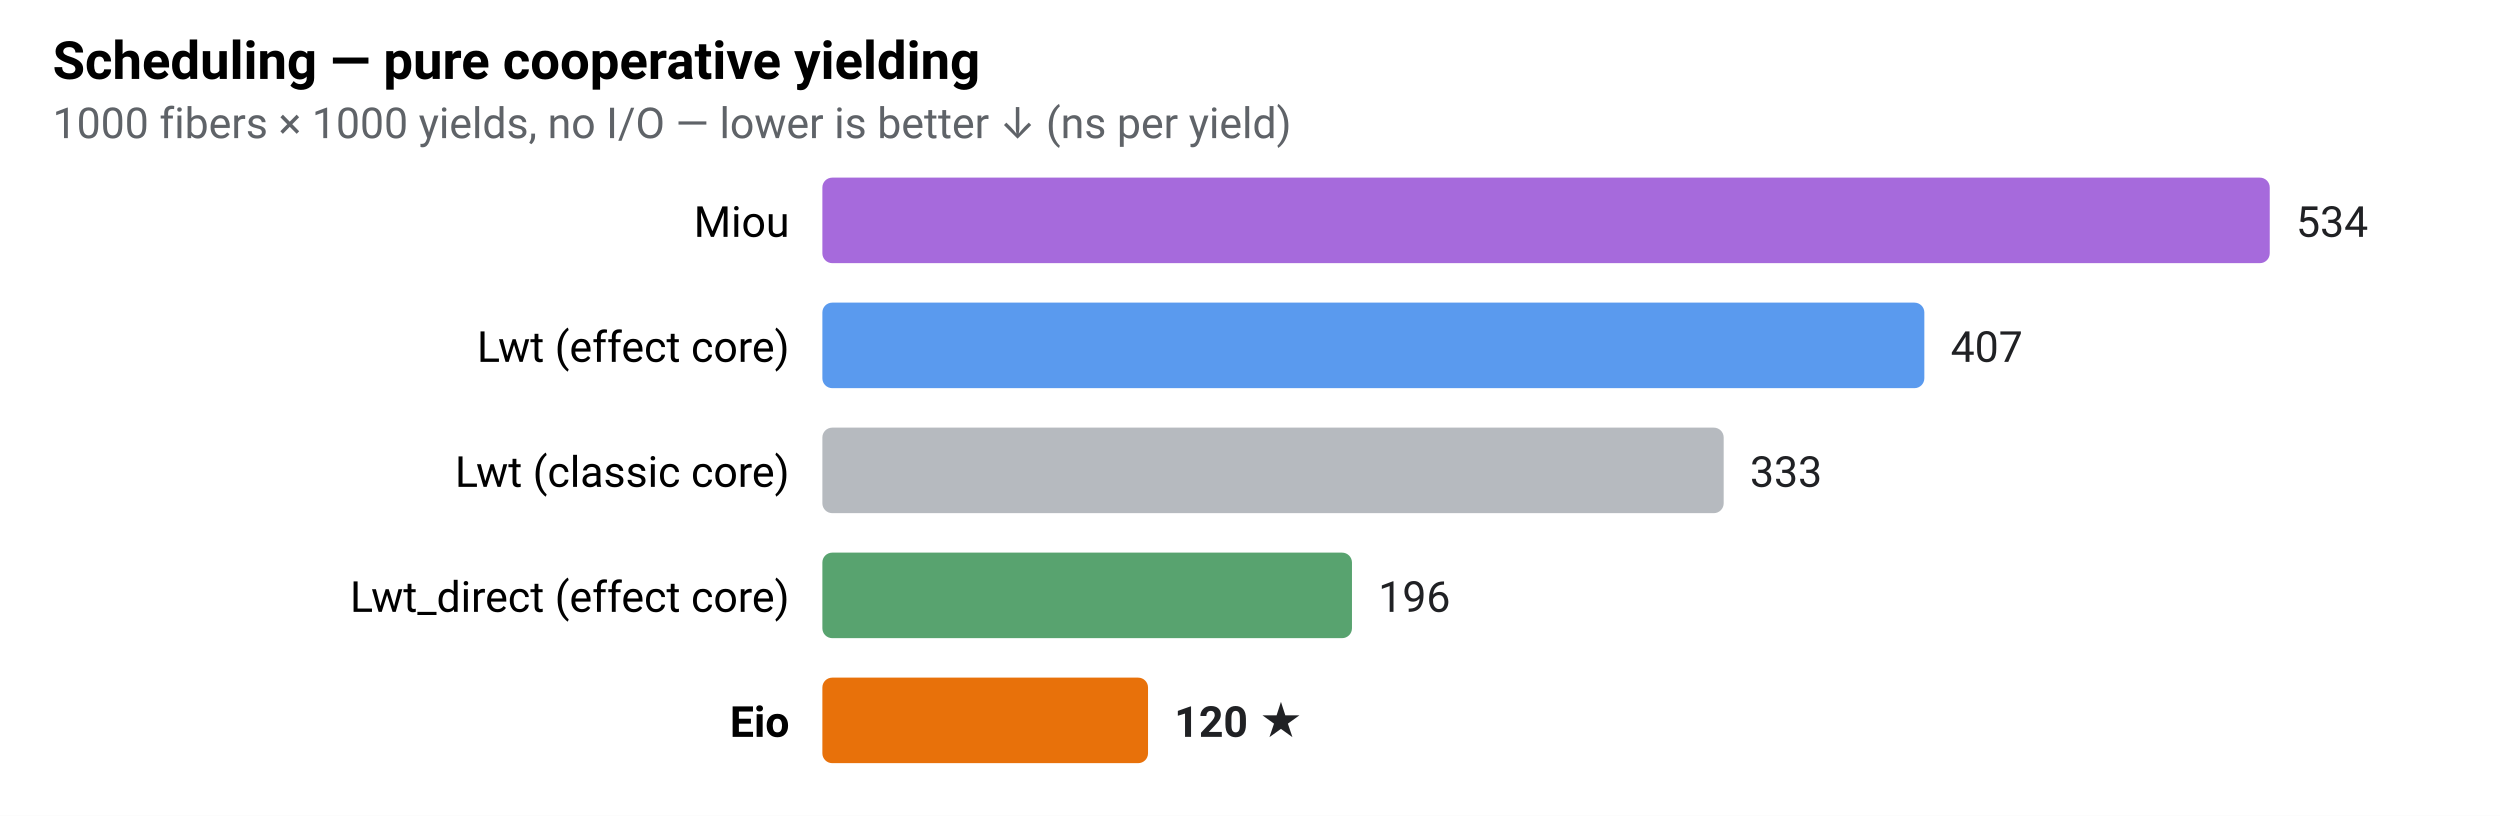
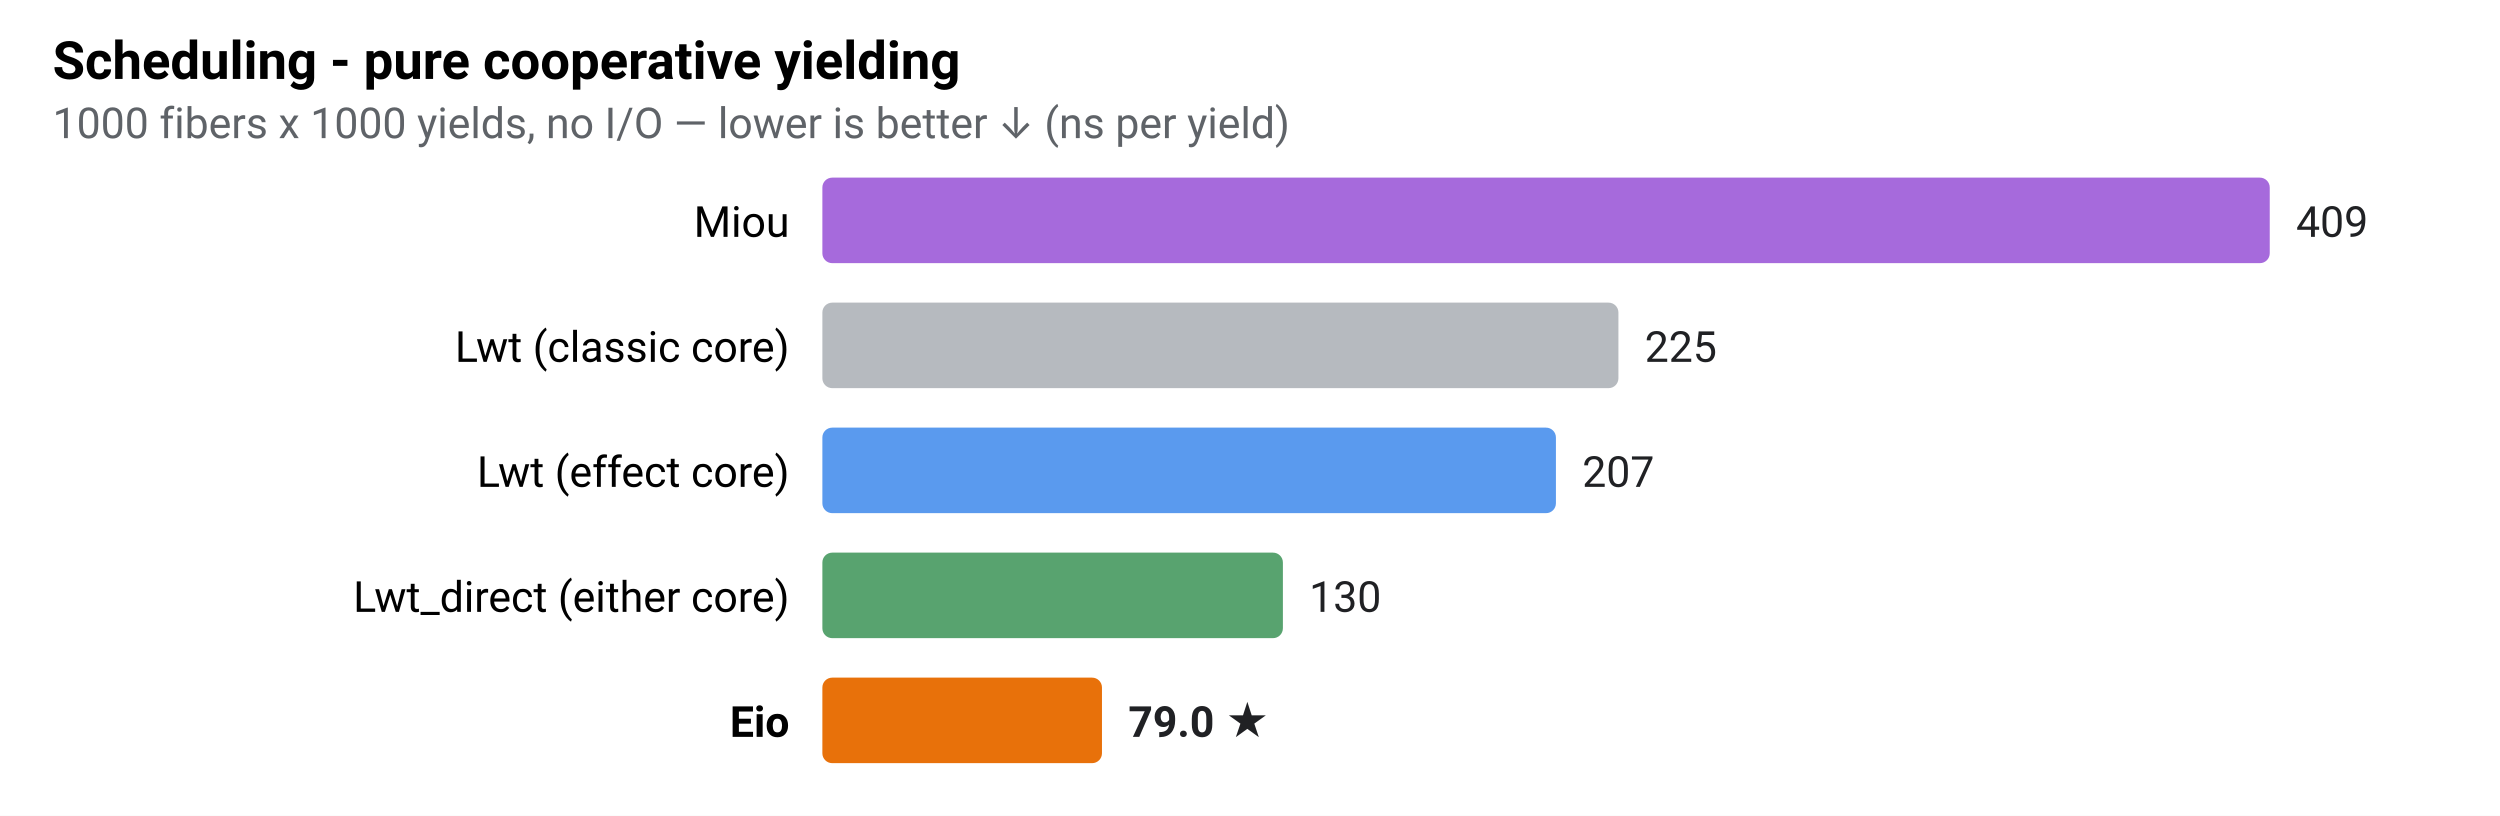
<svg xmlns="http://www.w3.org/2000/svg" width="760" height="248" font-family="-apple-system,Segoe UI,Roboto,sans-serif" font-size="13">
  <rect width="760" height="248" fill="white" />
-   <text x="16" y="24" font-size="16" font-weight="700">Scheduling — pure cooperative yielding</text>
-   <text x="16" y="42" fill="#5f6368">1000 fibers × 1000 yields, no I/O — lower is better ↓ (ns per yield)</text>
+   <text x="16" y="24" font-size="16" font-weight="700">Scheduling - pure cooperative yielding</text>
+   <text x="16" y="42" fill="#5f6368">1000 fibers x 1000 yields, no I/O — lower is better ↓ (ns per yield)</text>
  <text x="240" y="72" text-anchor="end">Miou</text>
  <rect x="250" y="54" width="440" height="26" rx="3" fill="#8430ce" opacity="0.72" />
-   <text x="698" y="72" fill="#202124">534</text>
-   <text x="240" y="110" text-anchor="end">Lwt (effect core)</text>
-   <rect x="250" y="92" width="335" height="26" rx="3" fill="#1a73e8" opacity="0.72" />
-   <text x="593" y="110" fill="#202124">407</text>
-   <text x="240" y="148" text-anchor="end">Lwt (classic core)</text>
-   <rect x="250" y="130" width="274" height="26" rx="3" fill="#9aa0a6" opacity="0.72" />
-   <text x="532" y="148" fill="#202124">333</text>
-   <text x="240" y="186" text-anchor="end">Lwt_direct (effect core)</text>
-   <rect x="250" y="168" width="161" height="26" rx="3" fill="#188038" opacity="0.72" />
-   <text x="419" y="186" fill="#202124">196</text>
+   <text x="698" y="72" fill="#202124">409</text>
+   <text x="240" y="110" text-anchor="end">Lwt (classic core)</text>
+   <rect x="250" y="92" width="242" height="26" rx="3" fill="#9aa0a6" opacity="0.72" />
+   <text x="500" y="110" fill="#202124">225</text>
+   <text x="240" y="148" text-anchor="end">Lwt (effect core)</text>
+   <rect x="250" y="130" width="223" height="26" rx="3" fill="#1a73e8" opacity="0.72" />
+   <text x="481" y="148" fill="#202124">207</text>
+   <text x="240" y="186" text-anchor="end">Lwt_direct (either core)</text>
+   <rect x="250" y="168" width="140" height="26" rx="3" fill="#188038" opacity="0.72" />
+   <text x="398" y="186" fill="#202124">130</text>
  <text x="240" y="224" text-anchor="end" font-weight="700">Eio</text>
-   <rect x="250" y="206" width="99" height="26" rx="3" fill="#e8710a" />
-   <text x="357" y="224" fill="#202124" font-weight="700">120 ★</text>
+   <rect x="250" y="206" width="85" height="26" rx="3" fill="#e8710a" />
+   <text x="343" y="224" fill="#202124" font-weight="700">79.0 ★</text>
</svg>
